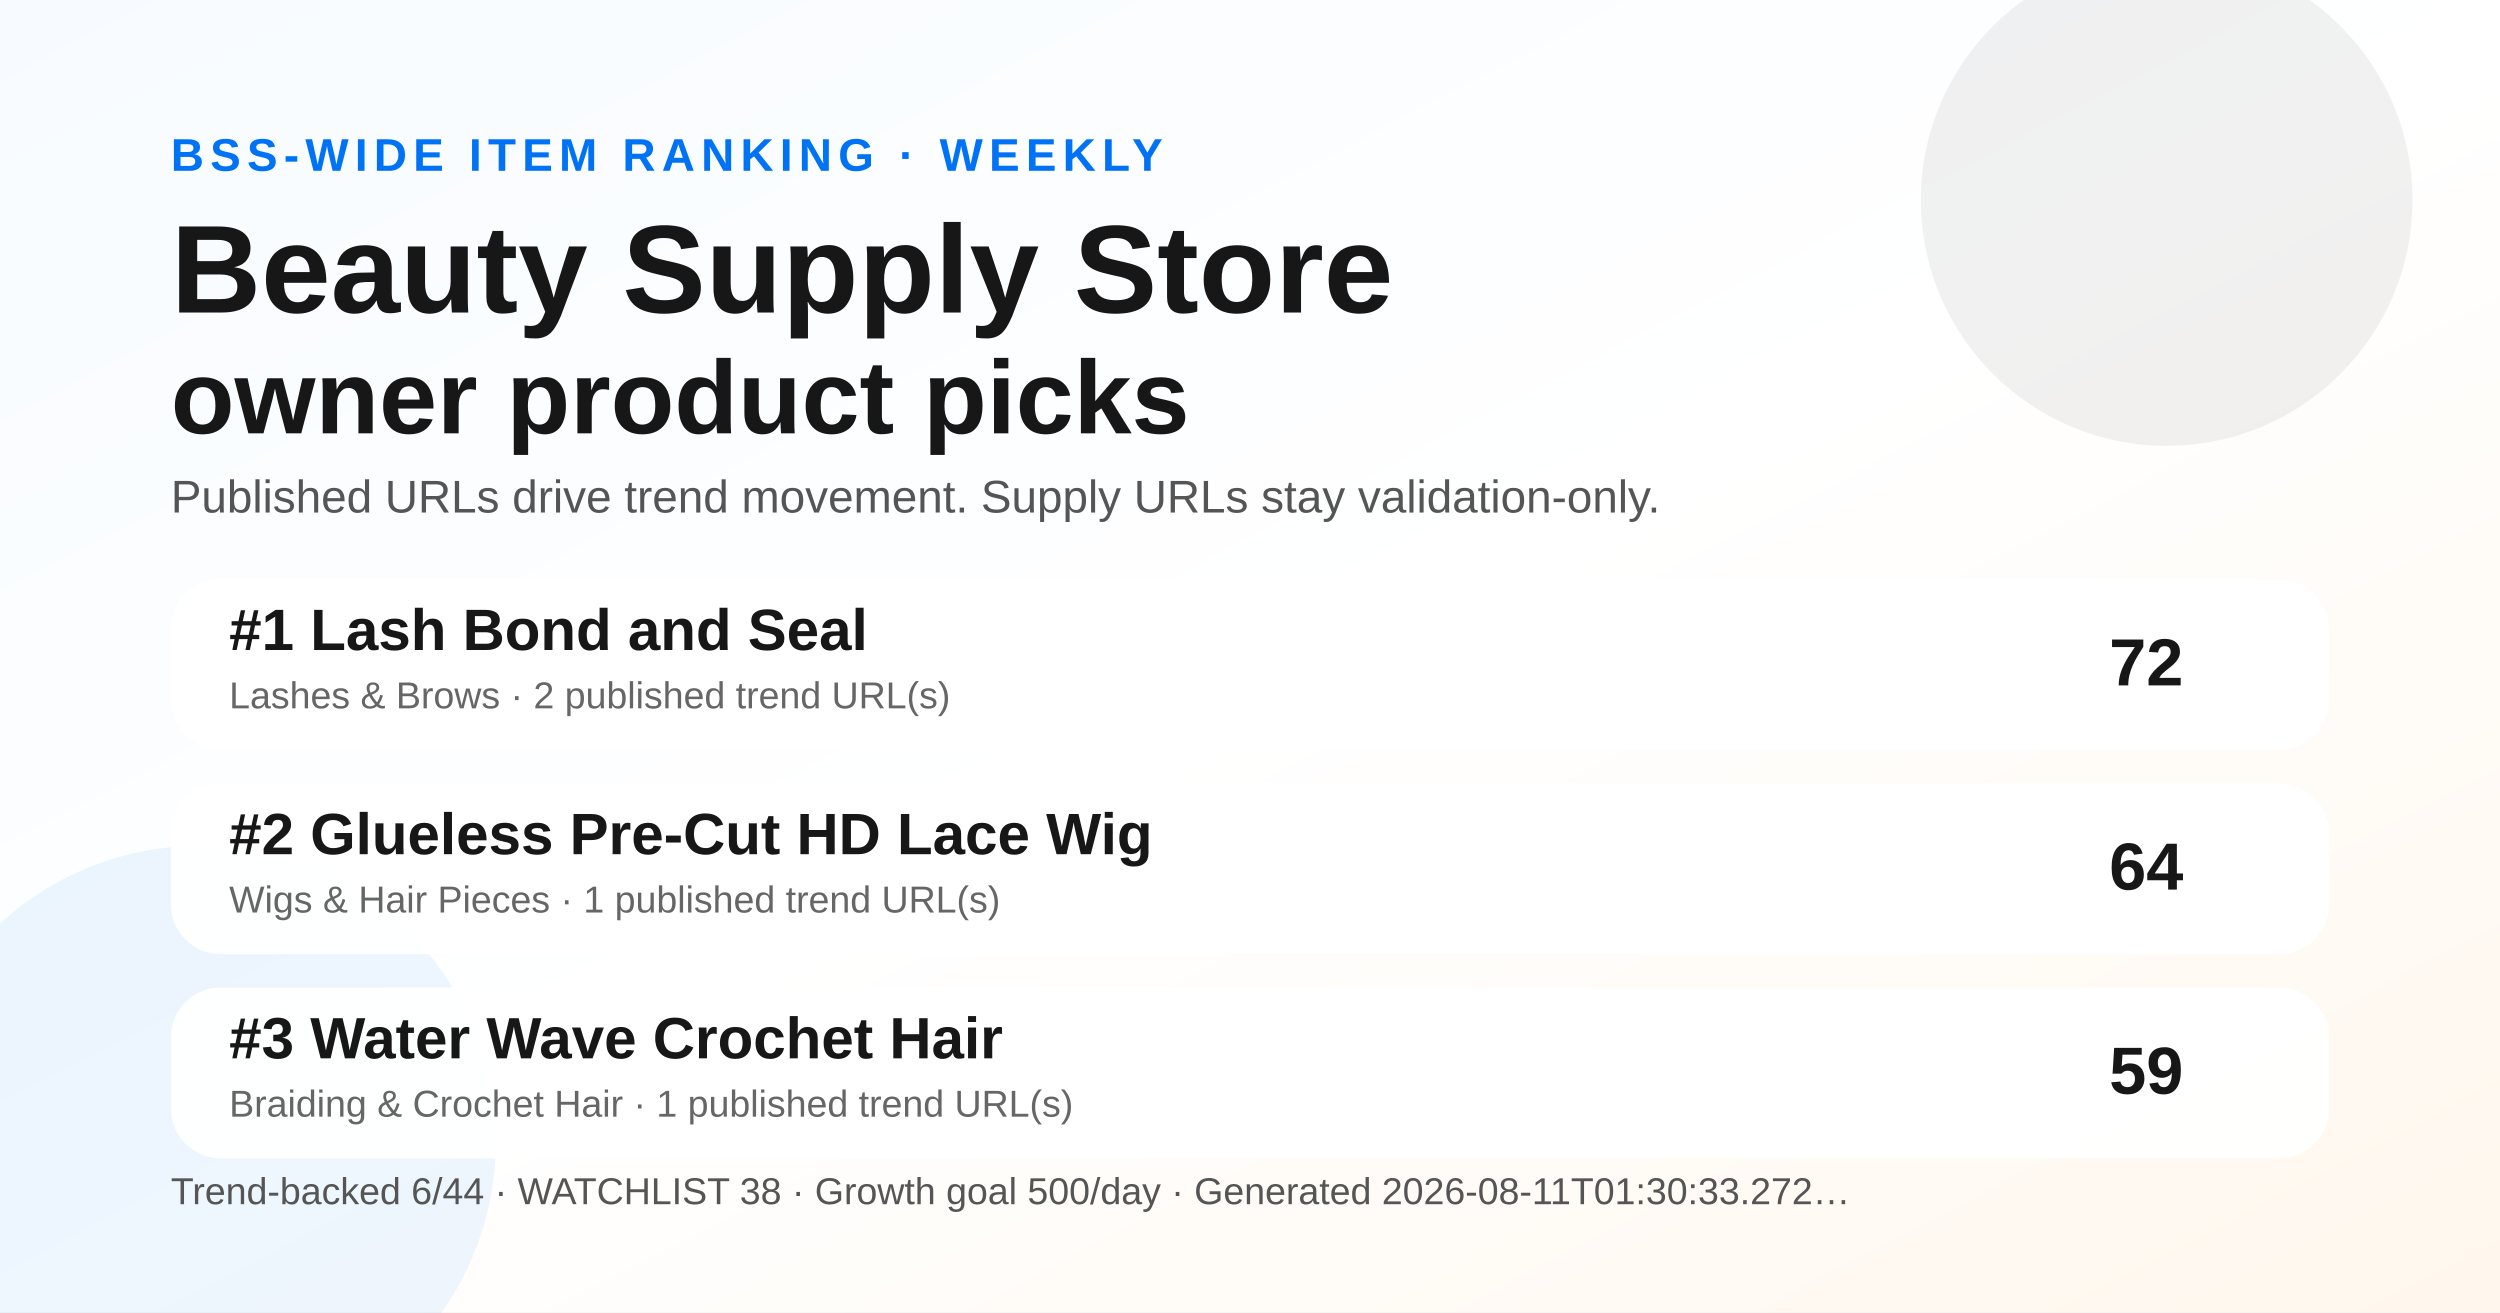
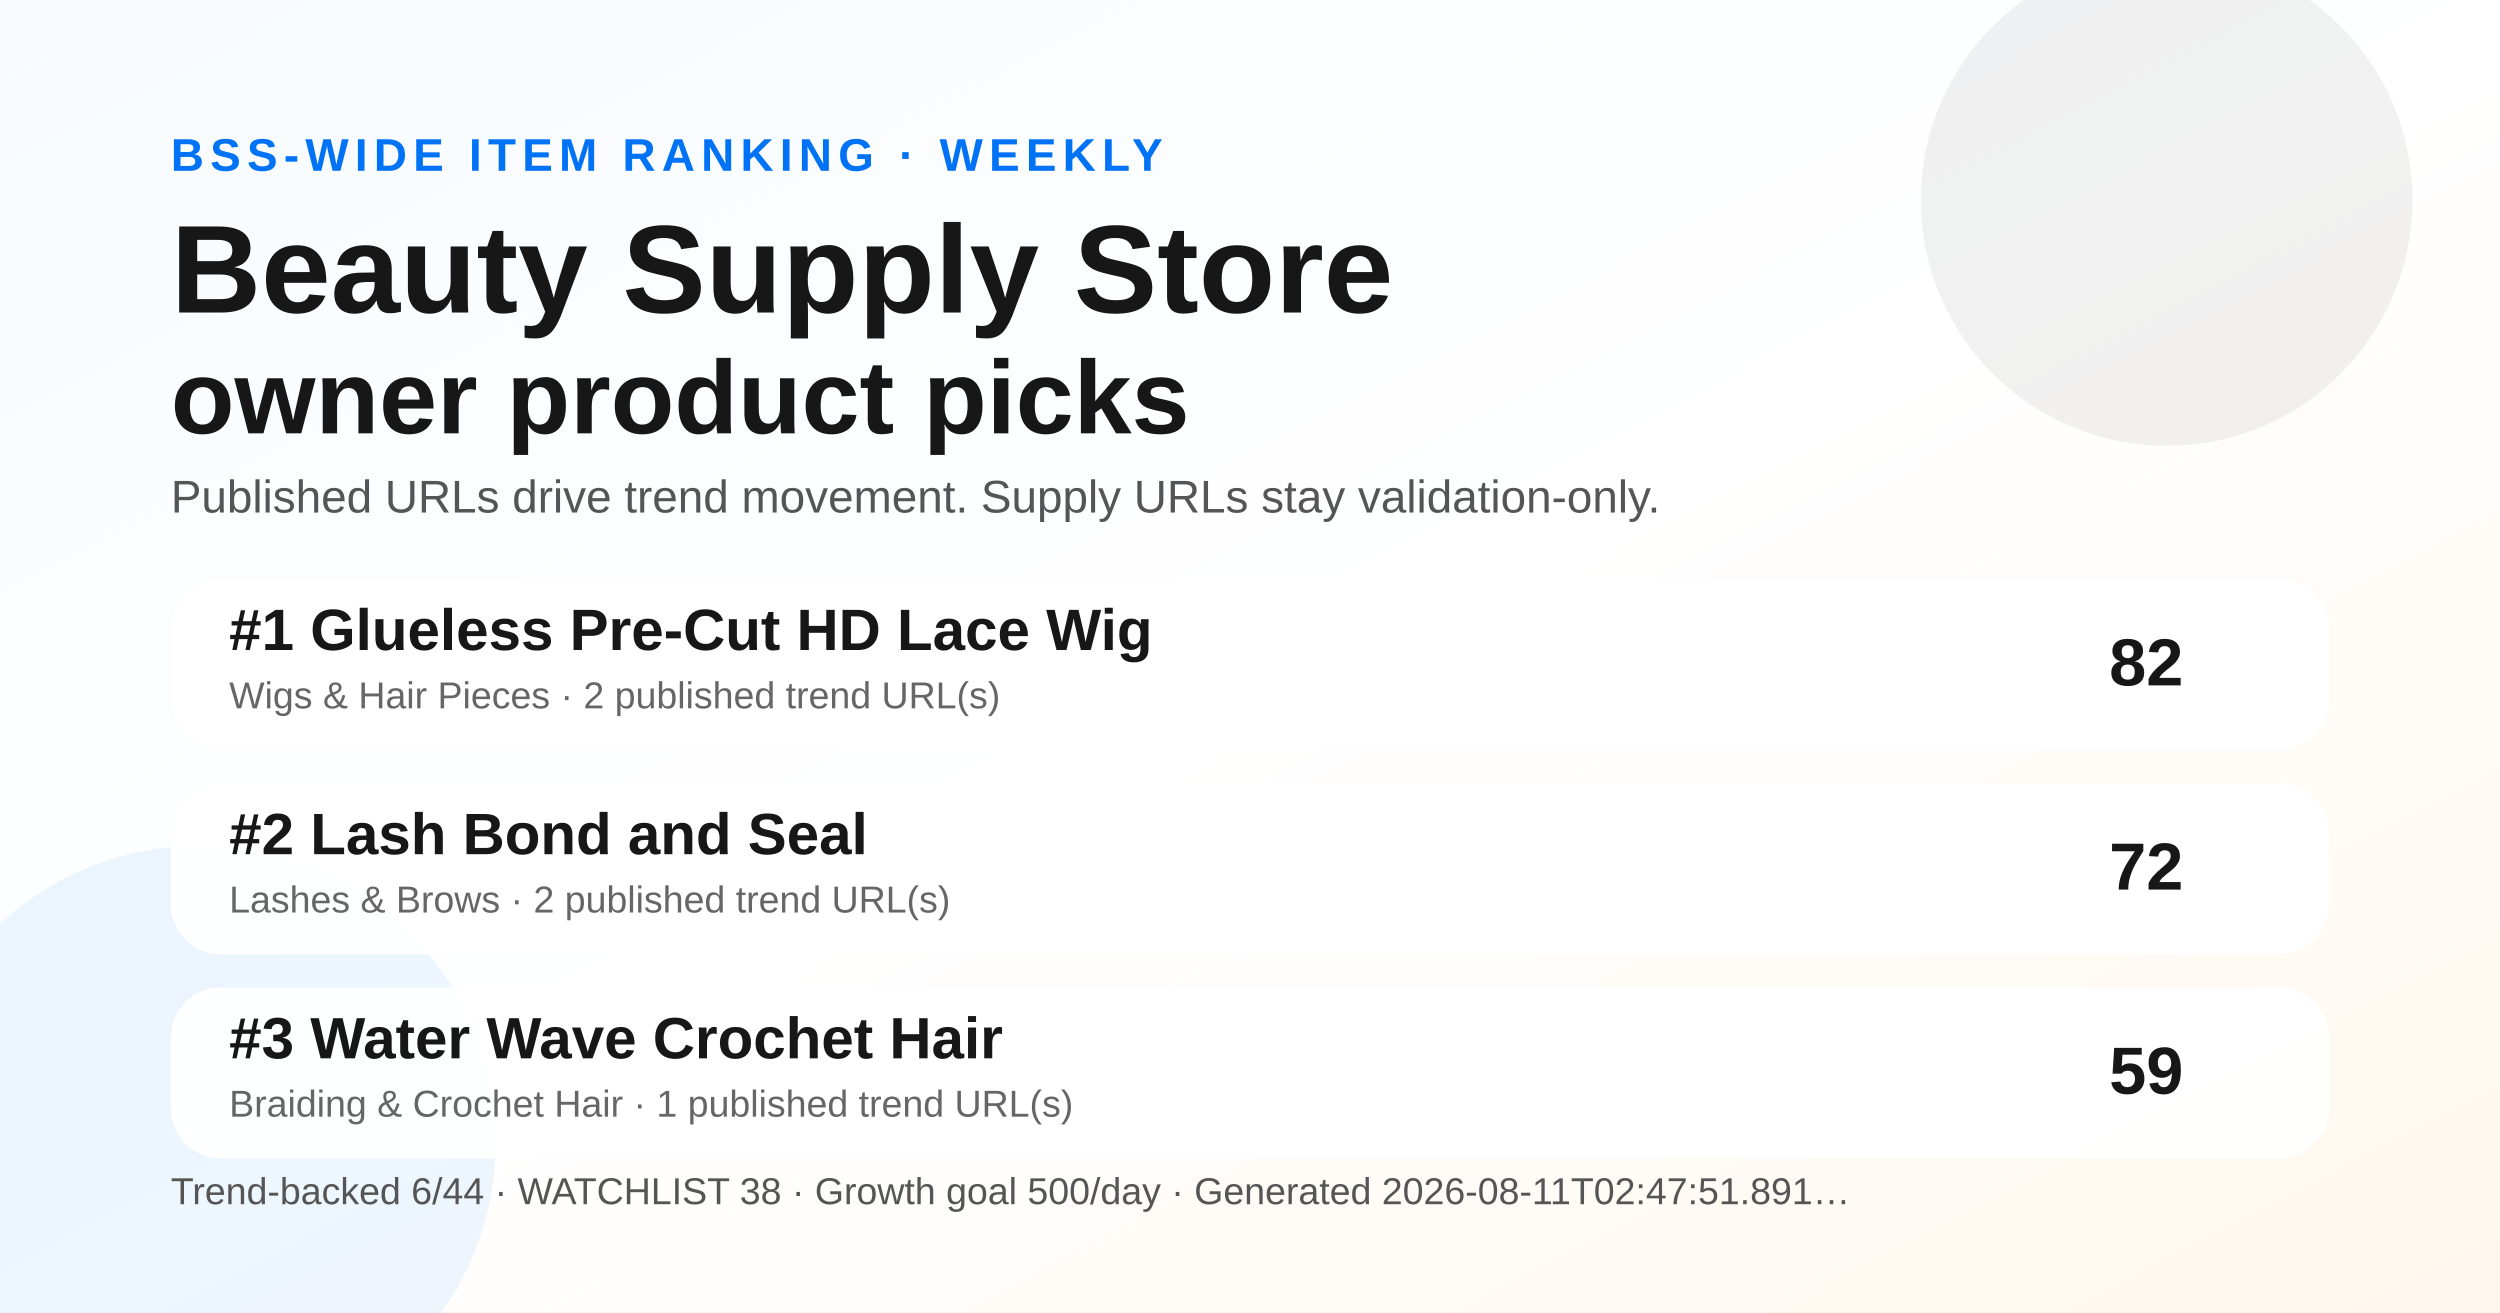
<svg xmlns="http://www.w3.org/2000/svg" width="1200" height="630" viewBox="0 0 1200 630" role="img" aria-label="Weekly BSS Trend Ranking social preview">
  <defs>
    <linearGradient id="bg" x1="0" y1="0" x2="1" y2="1">
      <stop offset="0" stop-color="#f7fbff" />
      <stop offset="0.52" stop-color="#ffffff" />
      <stop offset="1" stop-color="#fff7ed" />
    </linearGradient>
  </defs>
  <rect width="1200" height="630" fill="url(#bg)" />
  <circle cx="1040" cy="96" r="118" fill="#171717" opacity="0.06" />
  <circle cx="96" cy="548" r="142" fill="#0072f5" opacity="0.07" />
  <text x="82" y="82" font-family="Arial, Helvetica, sans-serif" font-size="22" font-weight="700" fill="#0072f5" letter-spacing="3">BSS-WIDE ITEM RANKING · WEEKLY</text>
  <text x="82" y="150" font-family="Arial, Helvetica, sans-serif" font-size="60" font-weight="800" fill="#171717">Beauty Supply Store</text>
  <text x="82" y="208" font-family="Arial, Helvetica, sans-serif" font-size="50" font-weight="800" fill="#171717">owner product picks</text>
  <text x="82" y="246" font-family="Arial, Helvetica, sans-serif" font-size="22" fill="#555555">Published URLs drive trend movement. Supply URLs stay validation-only.</text>
  <g transform="translate(82 278)">
    <rect width="1036" height="82" rx="24" fill="#ffffff" opacity="0.96" />
-     <text x="28" y="34" font-family="Arial, Helvetica, sans-serif" font-size="28" font-weight="700" fill="#171717">#1 Lash Bond and Seal</text>
-     <text x="28" y="62" font-family="Arial, Helvetica, sans-serif" font-size="18" fill="#666666">Lashes &amp; Brows · 2 published trend URL(s)</text>
-     <text x="966" y="51" text-anchor="end" font-family="Arial, Helvetica, sans-serif" font-size="32" font-weight="700" fill="#171717">72</text>
+     <text x="28" y="34" font-family="Arial, Helvetica, sans-serif" font-size="28" font-weight="700" fill="#171717">#1 Glueless Pre-Cut HD Lace Wig</text>
+     <text x="28" y="62" font-family="Arial, Helvetica, sans-serif" font-size="18" fill="#666666">Wigs &amp; Hair Pieces · 2 published trend URL(s)</text>
+     <text x="966" y="51" text-anchor="end" font-family="Arial, Helvetica, sans-serif" font-size="32" font-weight="700" fill="#171717">82</text>
  </g>
  <g transform="translate(82 376)">
    <rect width="1036" height="82" rx="24" fill="#ffffff" opacity="0.96" />
-     <text x="28" y="34" font-family="Arial, Helvetica, sans-serif" font-size="28" font-weight="700" fill="#171717">#2 Glueless Pre-Cut HD Lace Wig</text>
-     <text x="28" y="62" font-family="Arial, Helvetica, sans-serif" font-size="18" fill="#666666">Wigs &amp; Hair Pieces · 1 published trend URL(s)</text>
-     <text x="966" y="51" text-anchor="end" font-family="Arial, Helvetica, sans-serif" font-size="32" font-weight="700" fill="#171717">64</text>
+     <text x="28" y="34" font-family="Arial, Helvetica, sans-serif" font-size="28" font-weight="700" fill="#171717">#2 Lash Bond and Seal</text>
+     <text x="28" y="62" font-family="Arial, Helvetica, sans-serif" font-size="18" fill="#666666">Lashes &amp; Brows · 2 published trend URL(s)</text>
+     <text x="966" y="51" text-anchor="end" font-family="Arial, Helvetica, sans-serif" font-size="32" font-weight="700" fill="#171717">72</text>
  </g>
  <g transform="translate(82 474)">
    <rect width="1036" height="82" rx="24" fill="#ffffff" opacity="0.96" />
    <text x="28" y="34" font-family="Arial, Helvetica, sans-serif" font-size="28" font-weight="700" fill="#171717">#3 Water Wave Crochet Hair</text>
    <text x="28" y="62" font-family="Arial, Helvetica, sans-serif" font-size="18" fill="#666666">Braiding &amp; Crochet Hair · 1 published trend URL(s)</text>
    <text x="966" y="51" text-anchor="end" font-family="Arial, Helvetica, sans-serif" font-size="32" font-weight="700" fill="#171717">59</text>
  </g>
  <g transform="translate(82 578)">
-     <text font-family="Arial, Helvetica, sans-serif" font-size="18" fill="#555555">Trend-backed 6/44 · WATCHLIST 38 · Growth goal 500/day · Generated 2026-08-11T01:30:33.272…</text>
+     <text font-family="Arial, Helvetica, sans-serif" font-size="18" fill="#555555">Trend-backed 6/44 · WATCHLIST 38 · Growth goal 500/day · Generated 2026-08-11T02:47:51.891…</text>
  </g>
</svg>
